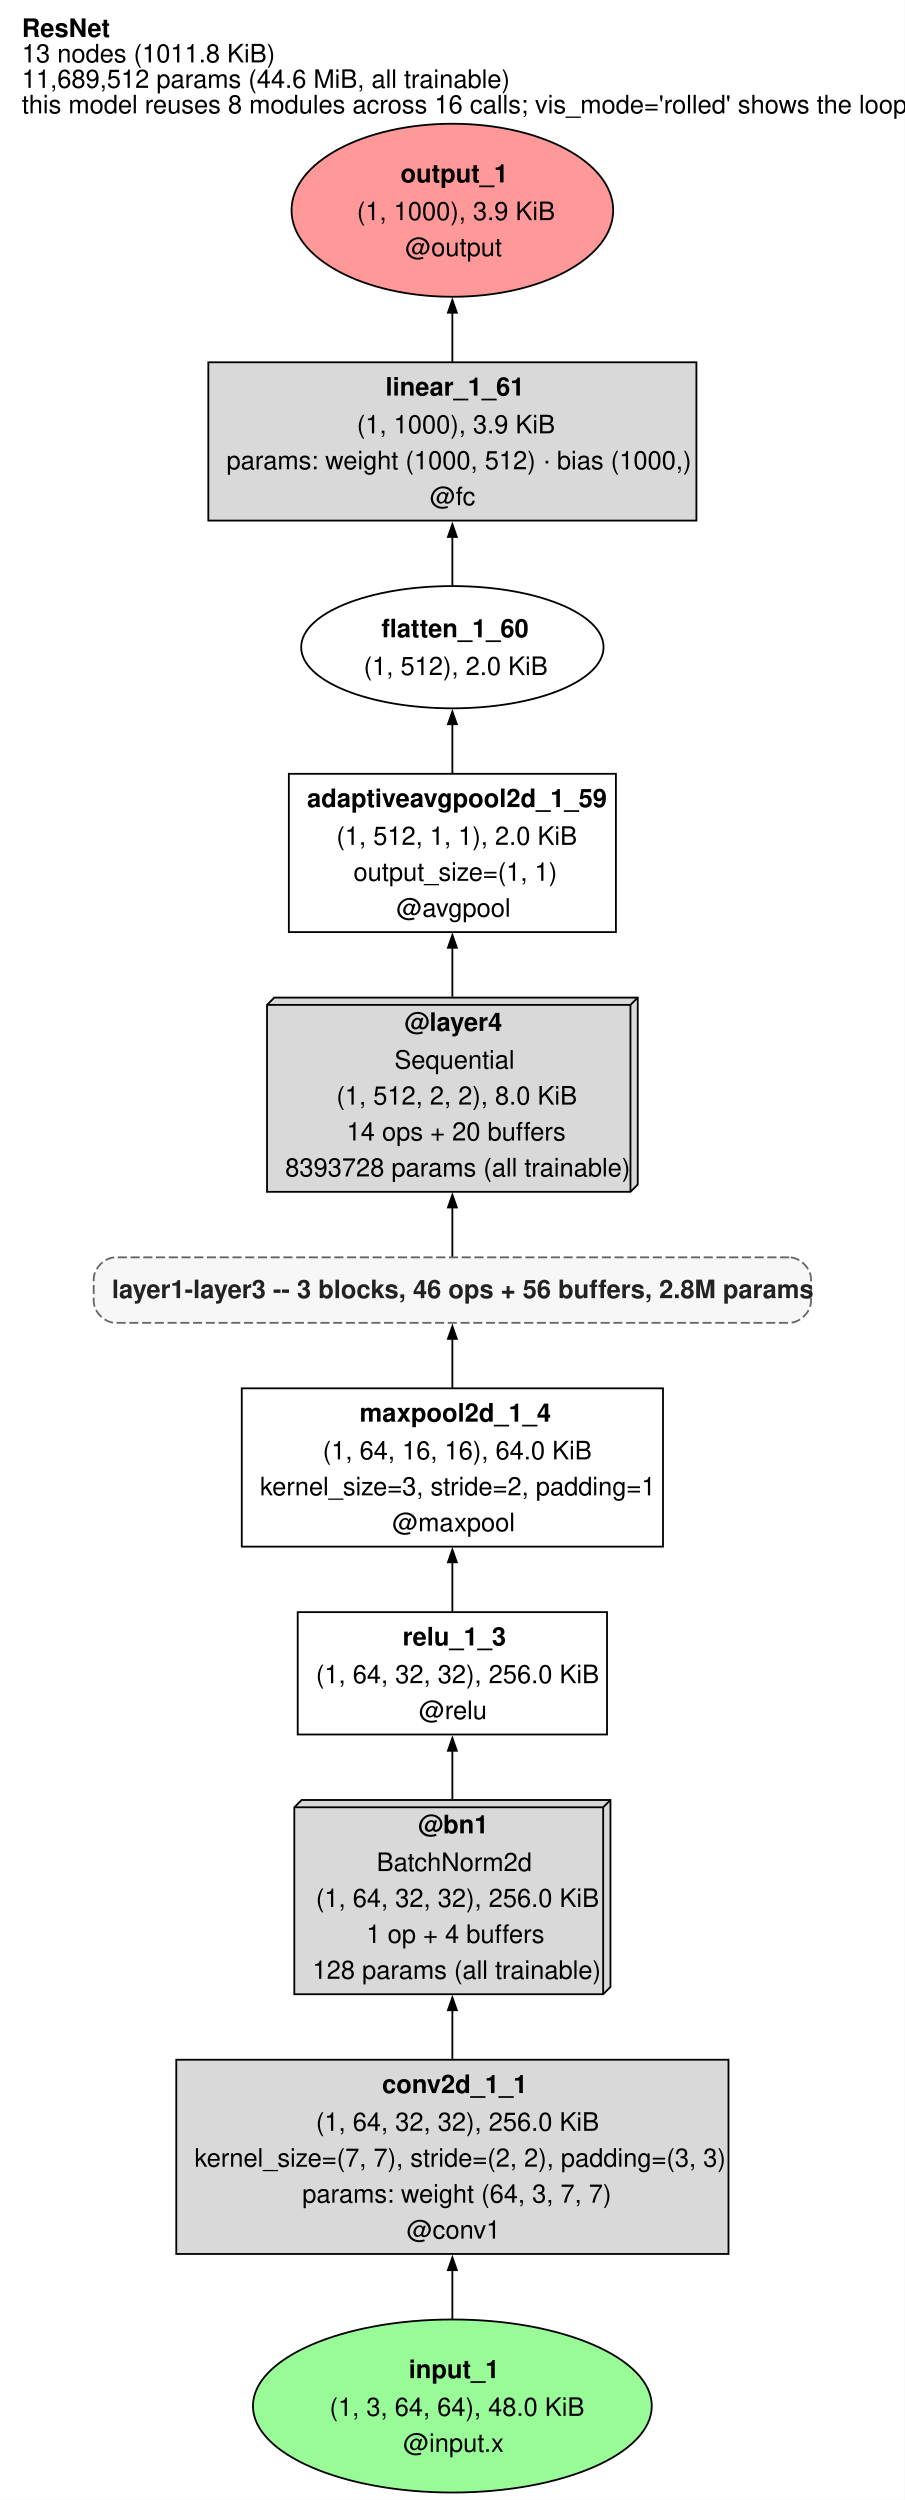
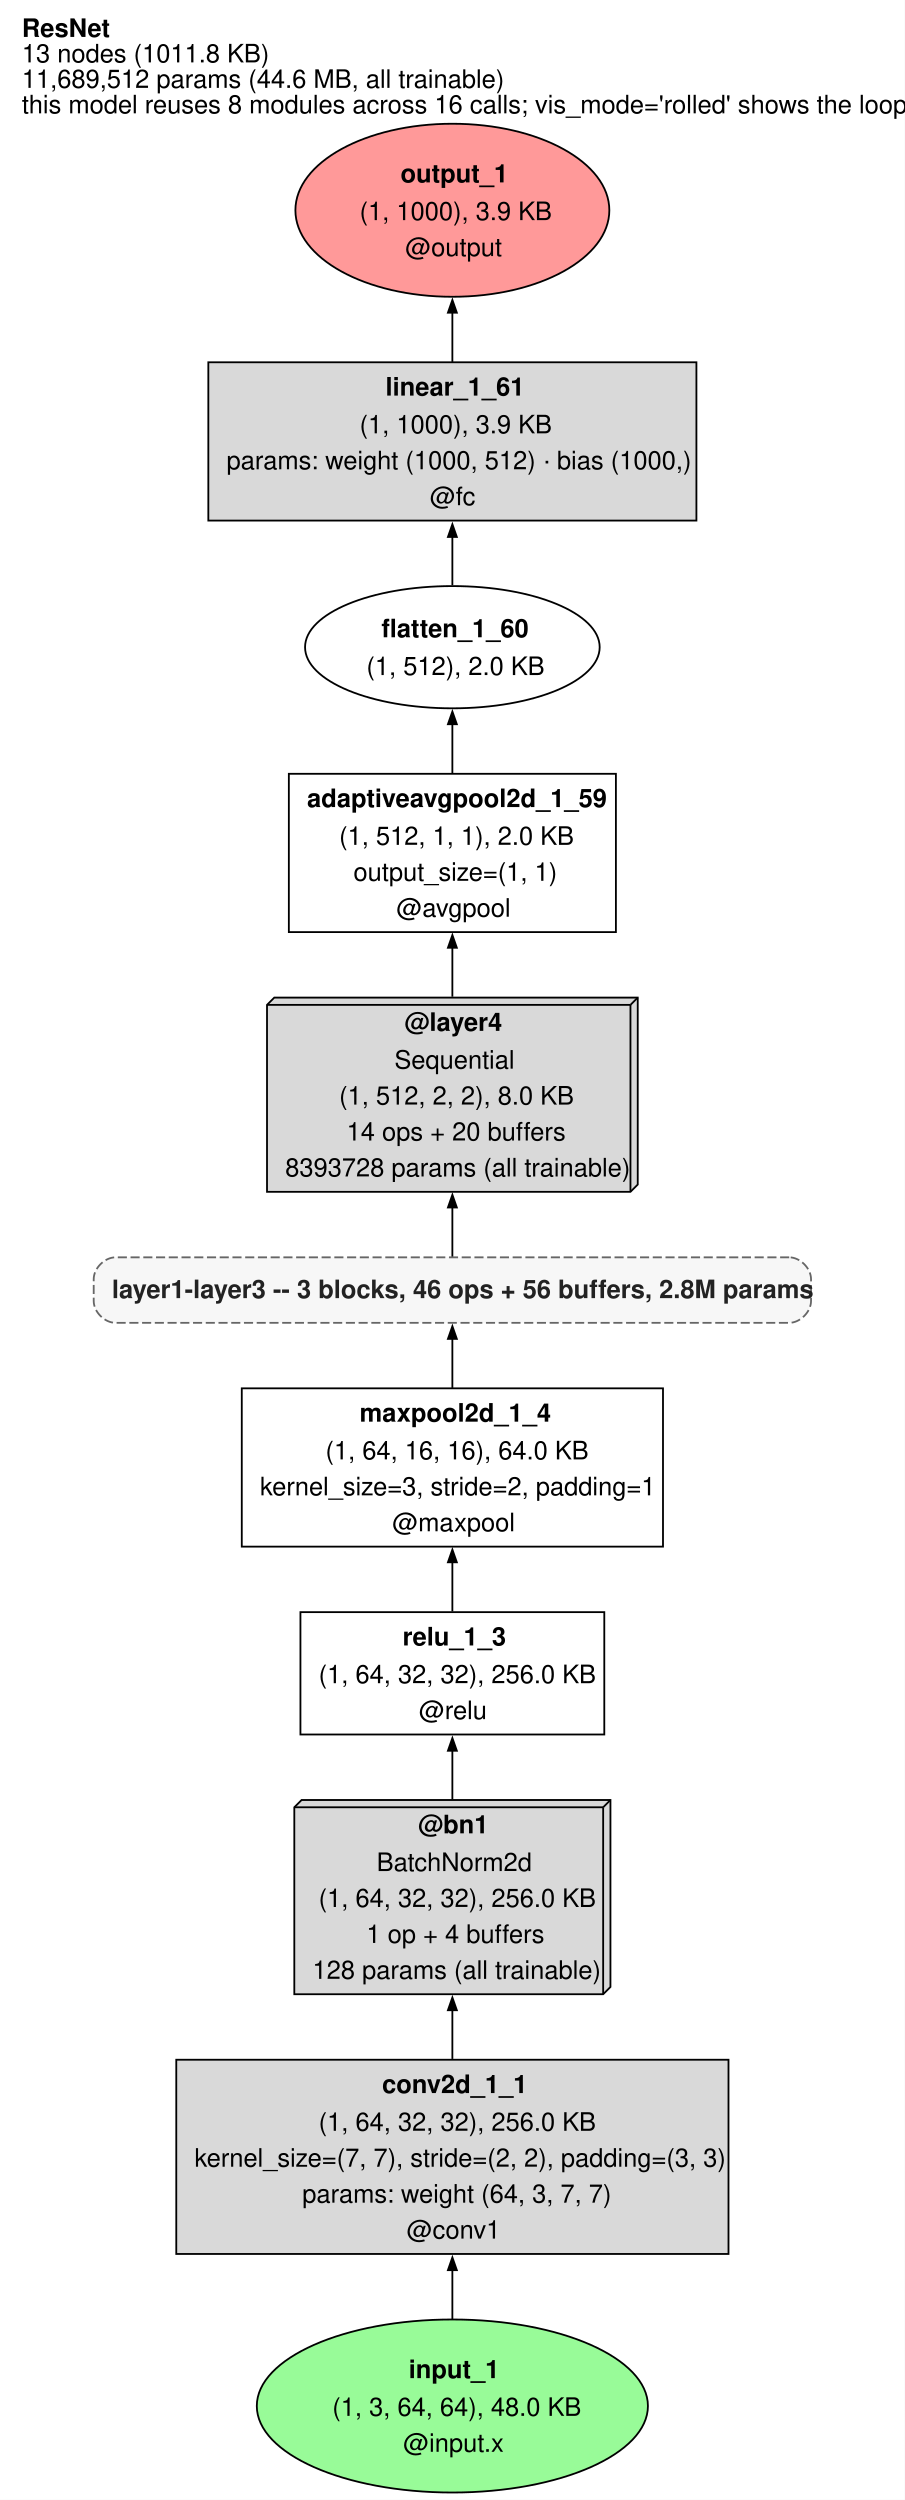
<svg xmlns="http://www.w3.org/2000/svg" width="497pt" height="1374pt" viewBox="0.00 0.00 497.00 1374.00">
  <g id="graph0" class="graph" transform="scale(1 1) rotate(0) translate(4 1369.89)">
    <polygon fill="white" stroke="none" points="-4,4 -4,-1369.89 493.25,-1369.89 493.25,4 -4,4" />
    <text xml:space="preserve" text-anchor="start" x="8" y="-1349.59" font-family="Helvetica,sans-Serif" font-weight="bold" font-size="14.00">ResNet</text>
-     <text xml:space="preserve" text-anchor="start" x="8" y="-1335.59" font-family="Helvetica,sans-Serif" font-size="14.00">13 nodes (1011.8 KiB)</text>
-     <text xml:space="preserve" text-anchor="start" x="8" y="-1321.59" font-family="Helvetica,sans-Serif" font-size="14.00">11,689,512 params (44.6 MiB, all trainable)</text>
+     <text xml:space="preserve" text-anchor="start" x="8" y="-1335.59" font-family="Helvetica,sans-Serif" font-size="14.00">13 nodes (1011.8 KB)</text>
+     <text xml:space="preserve" text-anchor="start" x="8" y="-1321.59" font-family="Helvetica,sans-Serif" font-size="14.00">11,689,512 params (44.6 MB, all trainable)</text>
    <text xml:space="preserve" text-anchor="start" x="8" y="-1307.59" font-family="Helvetica,sans-Serif" font-size="14.00">this model reuses 8 modules across 16 calls; vis_mode='rolled' shows the loop</text>
    <g id="node1" class="node">
-       <ellipse fill="#98fb98" stroke="black" cx="244.62" cy="-47.55" rx="109.6" ry="47.55" />
+       <ellipse fill="#98fb98" stroke="black" cx="244.62" cy="-47.55" rx="107.48" ry="47.55" />
      <text xml:space="preserve" text-anchor="start" x="220.62" y="-62.88" font-family="Helvetica,sans-Serif" font-weight="bold" font-size="14.00">input_1</text>
-       <text xml:space="preserve" text-anchor="start" x="177.12" y="-42.13" font-family="Helvetica,sans-Serif" font-size="14.00">(1, 3, 64, 64), 48.0 KiB</text>
+       <text xml:space="preserve" text-anchor="start" x="178.62" y="-42.13" font-family="Helvetica,sans-Serif" font-size="14.00">(1, 3, 64, 64), 48.0 KB</text>
      <text xml:space="preserve" text-anchor="start" x="217.62" y="-22.38" font-family="Helvetica,sans-Serif" font-size="14.00">@input.x</text>
    </g>
    <g id="node2" class="node">
      <polygon fill="#d9d9d9" stroke="black" points="396.38,-237.86 92.88,-237.86 92.88,-131.11 396.38,-131.11 396.38,-237.86" />
      <text xml:space="preserve" text-anchor="start" x="206" y="-219.56" font-family="Helvetica,sans-Serif" font-weight="bold" font-size="14.00">conv2d_1_1</text>
-       <text xml:space="preserve" text-anchor="start" x="169.62" y="-198.81" font-family="Helvetica,sans-Serif" font-size="14.00">(1, 64, 32, 32), 256.0 KiB</text>
+       <text xml:space="preserve" text-anchor="start" x="171.12" y="-198.81" font-family="Helvetica,sans-Serif" font-size="14.00">(1, 64, 32, 32), 256.0 KB</text>
      <text xml:space="preserve" text-anchor="start" x="102.88" y="-179.06" font-family="Helvetica,sans-Serif" font-size="14.00">kernel_size=(7, 7), stride=(2, 2), padding=(3, 3)</text>
      <text xml:space="preserve" text-anchor="start" x="162.12" y="-159.31" font-family="Helvetica,sans-Serif" font-size="14.00">params: weight (64, 3, 7, 7)</text>
      <text xml:space="preserve" text-anchor="start" x="219.5" y="-139.56" font-family="Helvetica,sans-Serif" font-size="14.00">@conv1</text>
    </g>
    <g id="edge1" class="edge">
      <path fill="none" stroke="black" d="M244.62,-95.37C244.62,-104.11 244.62,-113.36 244.62,-122.46" />
      <polygon fill="black" stroke="black" points="242.18,-122.23 244.63,-129.23 247.08,-122.23 242.18,-122.23" />
    </g>
    <g id="node3" class="node">
      <polygon fill="#d9d9d9" stroke="black" points="331.5,-380.61 161.75,-380.61 157.75,-376.61 157.75,-273.86 327.5,-273.86 331.5,-277.86 331.5,-380.61" />
      <polyline fill="none" stroke="black" points="327.5,-376.61 157.75,-376.61" />
      <polyline fill="none" stroke="black" points="327.5,-376.61 327.5,-273.86" />
      <polyline fill="none" stroke="black" points="327.5,-376.61 331.5,-380.61" />
      <text xml:space="preserve" text-anchor="start" x="225.88" y="-362.31" font-family="Helvetica,sans-Serif" font-weight="bold" font-size="14.00">@bn1</text>
      <text xml:space="preserve" text-anchor="start" x="203" y="-341.56" font-family="Helvetica,sans-Serif" font-size="14.00">BatchNorm2d</text>
-       <text xml:space="preserve" text-anchor="start" x="169.62" y="-321.81" font-family="Helvetica,sans-Serif" font-size="14.00">(1, 64, 32, 32), 256.0 KiB</text>
+       <text xml:space="preserve" text-anchor="start" x="171.12" y="-321.81" font-family="Helvetica,sans-Serif" font-size="14.00">(1, 64, 32, 32), 256.0 KB</text>
      <text xml:space="preserve" text-anchor="start" x="197.38" y="-302.06" font-family="Helvetica,sans-Serif" font-size="14.00">1 op + 4 buffers</text>
      <text xml:space="preserve" text-anchor="start" x="167.75" y="-282.31" font-family="Helvetica,sans-Serif" font-size="14.00">128 params (all trainable)</text>
    </g>
    <g id="edge2" class="edge">
      <path fill="none" stroke="black" d="M244.62,-238.29C244.62,-247.04 244.62,-256.18 244.62,-265.11" />
      <polygon fill="black" stroke="black" points="242.18,-265.08 244.63,-272.08 247.08,-265.08 242.18,-265.08" />
    </g>
    <g id="node4" class="node">
-       <polygon fill="white" stroke="black" points="329.62,-483.86 159.62,-483.86 159.62,-416.61 329.62,-416.61 329.62,-483.86" />
+       <polygon fill="white" stroke="black" points="328.12,-483.86 161.12,-483.86 161.12,-416.61 328.12,-416.61 328.12,-483.86" />
      <text xml:space="preserve" text-anchor="start" x="217.25" y="-465.56" font-family="Helvetica,sans-Serif" font-weight="bold" font-size="14.00">relu_1_3</text>
-       <text xml:space="preserve" text-anchor="start" x="169.62" y="-444.81" font-family="Helvetica,sans-Serif" font-size="14.00">(1, 64, 32, 32), 256.0 KiB</text>
+       <text xml:space="preserve" text-anchor="start" x="171.12" y="-444.81" font-family="Helvetica,sans-Serif" font-size="14.00">(1, 64, 32, 32), 256.0 KB</text>
      <text xml:space="preserve" text-anchor="start" x="226.25" y="-425.06" font-family="Helvetica,sans-Serif" font-size="14.00">@relu</text>
    </g>
    <g id="edge3" class="edge">
      <path fill="none" stroke="black" d="M244.62,-380.95C244.62,-389.93 244.62,-399.14 244.62,-407.78" />
      <polygon fill="black" stroke="black" points="242.18,-407.68 244.63,-414.68 247.08,-407.68 242.18,-407.68" />
    </g>
    <g id="node5" class="node">
      <polygon fill="white" stroke="black" points="360.38,-606.86 128.88,-606.86 128.88,-519.86 360.38,-519.86 360.38,-606.86" />
      <text xml:space="preserve" text-anchor="start" x="193.62" y="-588.56" font-family="Helvetica,sans-Serif" font-weight="bold" font-size="14.00">maxpool2d_1_4</text>
-       <text xml:space="preserve" text-anchor="start" x="173.38" y="-567.81" font-family="Helvetica,sans-Serif" font-size="14.00">(1, 64, 16, 16), 64.0 KiB</text>
+       <text xml:space="preserve" text-anchor="start" x="174.88" y="-567.81" font-family="Helvetica,sans-Serif" font-size="14.00">(1, 64, 16, 16), 64.0 KB</text>
      <text xml:space="preserve" text-anchor="start" x="138.88" y="-548.06" font-family="Helvetica,sans-Serif" font-size="14.00">kernel_size=3, stride=2, padding=1</text>
      <text xml:space="preserve" text-anchor="start" x="211.62" y="-528.31" font-family="Helvetica,sans-Serif" font-size="14.00">@maxpool</text>
    </g>
    <g id="edge4" class="edge">
      <path fill="none" stroke="black" d="M244.62,-484.27C244.62,-492.79 244.62,-502.17 244.62,-511.37" />
      <polygon fill="black" stroke="black" points="242.18,-511.24 244.63,-518.24 247.08,-511.24 242.18,-511.24" />
    </g>
    <g id="node6" class="node">
      <path fill="#f7f7f7" stroke="#666666" stroke-dasharray="5,2" d="M429.75,-678.86C429.75,-678.86 59.5,-678.86 59.5,-678.86 53.5,-678.86 47.5,-672.86 47.5,-666.86 47.5,-666.86 47.5,-654.86 47.5,-654.86 47.5,-648.86 53.5,-642.86 59.5,-642.86 59.5,-642.86 429.75,-642.86 429.75,-642.86 435.75,-642.86 441.75,-648.86 441.75,-654.86 441.75,-654.86 441.75,-666.86 441.75,-666.86 441.75,-672.86 435.75,-678.86 429.75,-678.86" />
      <text xml:space="preserve" text-anchor="start" x="57.5" y="-656.43" font-family="Helvetica,sans-Serif" font-weight="bold" font-size="14.00" fill="#222222">layer1-layer3 -- 3 blocks, 46 ops + 56 buffers, 2.8M params</text>
    </g>
    <g id="edge5" class="edge">
      <path fill="none" stroke="black" d="M244.62,-607.08C244.62,-616.27 244.62,-625.71 244.62,-634.02" />
      <polygon fill="black" stroke="black" points="242.18,-634.02 244.63,-641.02 247.08,-634.02 242.18,-634.02" />
    </g>
    <g id="node7" class="node">
      <polygon fill="#d9d9d9" stroke="black" points="346.5,-821.61 146.75,-821.61 142.75,-817.61 142.75,-714.86 342.5,-714.86 346.5,-718.86 346.5,-821.61" />
      <polyline fill="none" stroke="black" points="342.5,-817.61 142.75,-817.61" />
      <polyline fill="none" stroke="black" points="342.5,-817.61 342.5,-714.86" />
      <polyline fill="none" stroke="black" points="342.5,-817.61 346.5,-821.61" />
      <text xml:space="preserve" text-anchor="start" x="218.38" y="-803.31" font-family="Helvetica,sans-Serif" font-weight="bold" font-size="14.00">@layer4</text>
      <text xml:space="preserve" text-anchor="start" x="212.75" y="-782.56" font-family="Helvetica,sans-Serif" font-size="14.00">Sequential</text>
-       <text xml:space="preserve" text-anchor="start" x="180.88" y="-762.81" font-family="Helvetica,sans-Serif" font-size="14.00">(1, 512, 2, 2), 8.0 KiB</text>
+       <text xml:space="preserve" text-anchor="start" x="182.38" y="-762.81" font-family="Helvetica,sans-Serif" font-size="14.00">(1, 512, 2, 2), 8.0 KB</text>
      <text xml:space="preserve" text-anchor="start" x="186.5" y="-743.06" font-family="Helvetica,sans-Serif" font-size="14.00">14 ops + 20 buffers</text>
      <text xml:space="preserve" text-anchor="start" x="152.75" y="-723.31" font-family="Helvetica,sans-Serif" font-size="14.00">8393728 params (all trainable)</text>
    </g>
    <g id="edge6" class="edge">
      <path fill="none" stroke="black" d="M244.62,-679.26C244.62,-686.93 244.62,-696.45 244.62,-706.36" />
      <polygon fill="black" stroke="black" points="242.18,-706.24 244.63,-713.24 247.08,-706.24 242.18,-706.24" />
    </g>
    <g id="node8" class="node">
      <polygon fill="white" stroke="black" points="334.5,-944.61 154.75,-944.61 154.75,-857.61 334.5,-857.61 334.5,-944.61" />
      <text xml:space="preserve" text-anchor="start" x="164.75" y="-926.31" font-family="Helvetica,sans-Serif" font-weight="bold" font-size="14.00">adaptiveavgpool2d_1_59</text>
-       <text xml:space="preserve" text-anchor="start" x="180.88" y="-905.56" font-family="Helvetica,sans-Serif" font-size="14.00">(1, 512, 1, 1), 2.0 KiB</text>
+       <text xml:space="preserve" text-anchor="start" x="182.38" y="-905.56" font-family="Helvetica,sans-Serif" font-size="14.00">(1, 512, 1, 1), 2.0 KB</text>
      <text xml:space="preserve" text-anchor="start" x="190.25" y="-885.81" font-family="Helvetica,sans-Serif" font-size="14.00">output_size=(1, 1)</text>
      <text xml:space="preserve" text-anchor="start" x="213.88" y="-866.06" font-family="Helvetica,sans-Serif" font-size="14.00">@avgpool</text>
    </g>
    <g id="edge7" class="edge">
      <path fill="none" stroke="black" d="M244.62,-822.09C244.62,-831.01 244.62,-840.26 244.62,-849.13" />
      <polygon fill="black" stroke="black" points="242.18,-848.99 244.63,-855.99 247.08,-848.99 242.18,-848.99" />
    </g>
    <g id="node9" class="node">
-       <ellipse fill="white" stroke="black" cx="244.62" cy="-1014.19" rx="83.09" ry="33.59" />
+       <ellipse fill="white" stroke="black" cx="244.62" cy="-1014.19" rx="80.96" ry="33.59" />
      <text xml:space="preserve" text-anchor="start" x="205.62" y="-1019.64" font-family="Helvetica,sans-Serif" font-weight="bold" font-size="14.00">flatten_1_60</text>
-       <text xml:space="preserve" text-anchor="start" x="195.88" y="-998.89" font-family="Helvetica,sans-Serif" font-size="14.00">(1, 512), 2.0 KiB</text>
+       <text xml:space="preserve" text-anchor="start" x="197.38" y="-998.89" font-family="Helvetica,sans-Serif" font-size="14.00">(1, 512), 2.0 KB</text>
    </g>
    <g id="edge8" class="edge">
      <path fill="none" stroke="black" d="M244.62,-945.06C244.62,-953.94 244.62,-963.28 244.62,-972.09" />
      <polygon fill="black" stroke="black" points="242.18,-971.84 244.63,-978.84 247.08,-971.84 242.18,-971.84" />
    </g>
    <g id="node10" class="node">
      <polygon fill="#d9d9d9" stroke="black" points="378.75,-1170.78 110.5,-1170.78 110.5,-1083.78 378.75,-1083.78 378.75,-1170.78" />
      <text xml:space="preserve" text-anchor="start" x="207.88" y="-1152.48" font-family="Helvetica,sans-Serif" font-weight="bold" font-size="14.00">linear_1_61</text>
-       <text xml:space="preserve" text-anchor="start" x="192.12" y="-1131.73" font-family="Helvetica,sans-Serif" font-size="14.00">(1, 1000), 3.9 KiB</text>
+       <text xml:space="preserve" text-anchor="start" x="193.62" y="-1131.73" font-family="Helvetica,sans-Serif" font-size="14.00">(1, 1000), 3.9 KB</text>
      <text xml:space="preserve" text-anchor="start" x="120.5" y="-1111.98" font-family="Helvetica,sans-Serif" font-size="14.00">params: weight (1000, 512) · bias (1000,)</text>
      <text xml:space="preserve" text-anchor="start" x="232.25" y="-1092.23" font-family="Helvetica,sans-Serif" font-size="14.00">@fc</text>
    </g>
    <g id="edge9" class="edge">
      <path fill="none" stroke="black" d="M244.62,-1048.22C244.62,-1056.64 244.62,-1065.9 244.62,-1075" />
      <polygon fill="black" stroke="black" points="242.18,-1074.77 244.63,-1081.77 247.08,-1074.77 242.18,-1074.77" />
    </g>
    <g id="node11" class="node">
-       <ellipse fill="#ff9999" stroke="black" cx="244.62" cy="-1254.33" rx="88.39" ry="47.55" />
+       <ellipse fill="#ff9999" stroke="black" cx="244.62" cy="-1254.33" rx="86.27" ry="47.55" />
      <text xml:space="preserve" text-anchor="start" x="216.12" y="-1269.66" font-family="Helvetica,sans-Serif" font-weight="bold" font-size="14.00">output_1</text>
-       <text xml:space="preserve" text-anchor="start" x="192.12" y="-1248.91" font-family="Helvetica,sans-Serif" font-size="14.00">(1, 1000), 3.9 KiB</text>
+       <text xml:space="preserve" text-anchor="start" x="193.62" y="-1248.91" font-family="Helvetica,sans-Serif" font-size="14.00">(1, 1000), 3.9 KB</text>
      <text xml:space="preserve" text-anchor="start" x="218.75" y="-1229.16" font-family="Helvetica,sans-Serif" font-size="14.00">@output</text>
    </g>
    <g id="edge10" class="edge">
      <path fill="none" stroke="black" d="M244.62,-1170.97C244.62,-1179.74 244.62,-1189.1 244.62,-1198.24" />
      <polygon fill="black" stroke="black" points="242.18,-1198.04 244.63,-1205.04 247.08,-1198.04 242.18,-1198.04" />
    </g>
  </g>
</svg>
